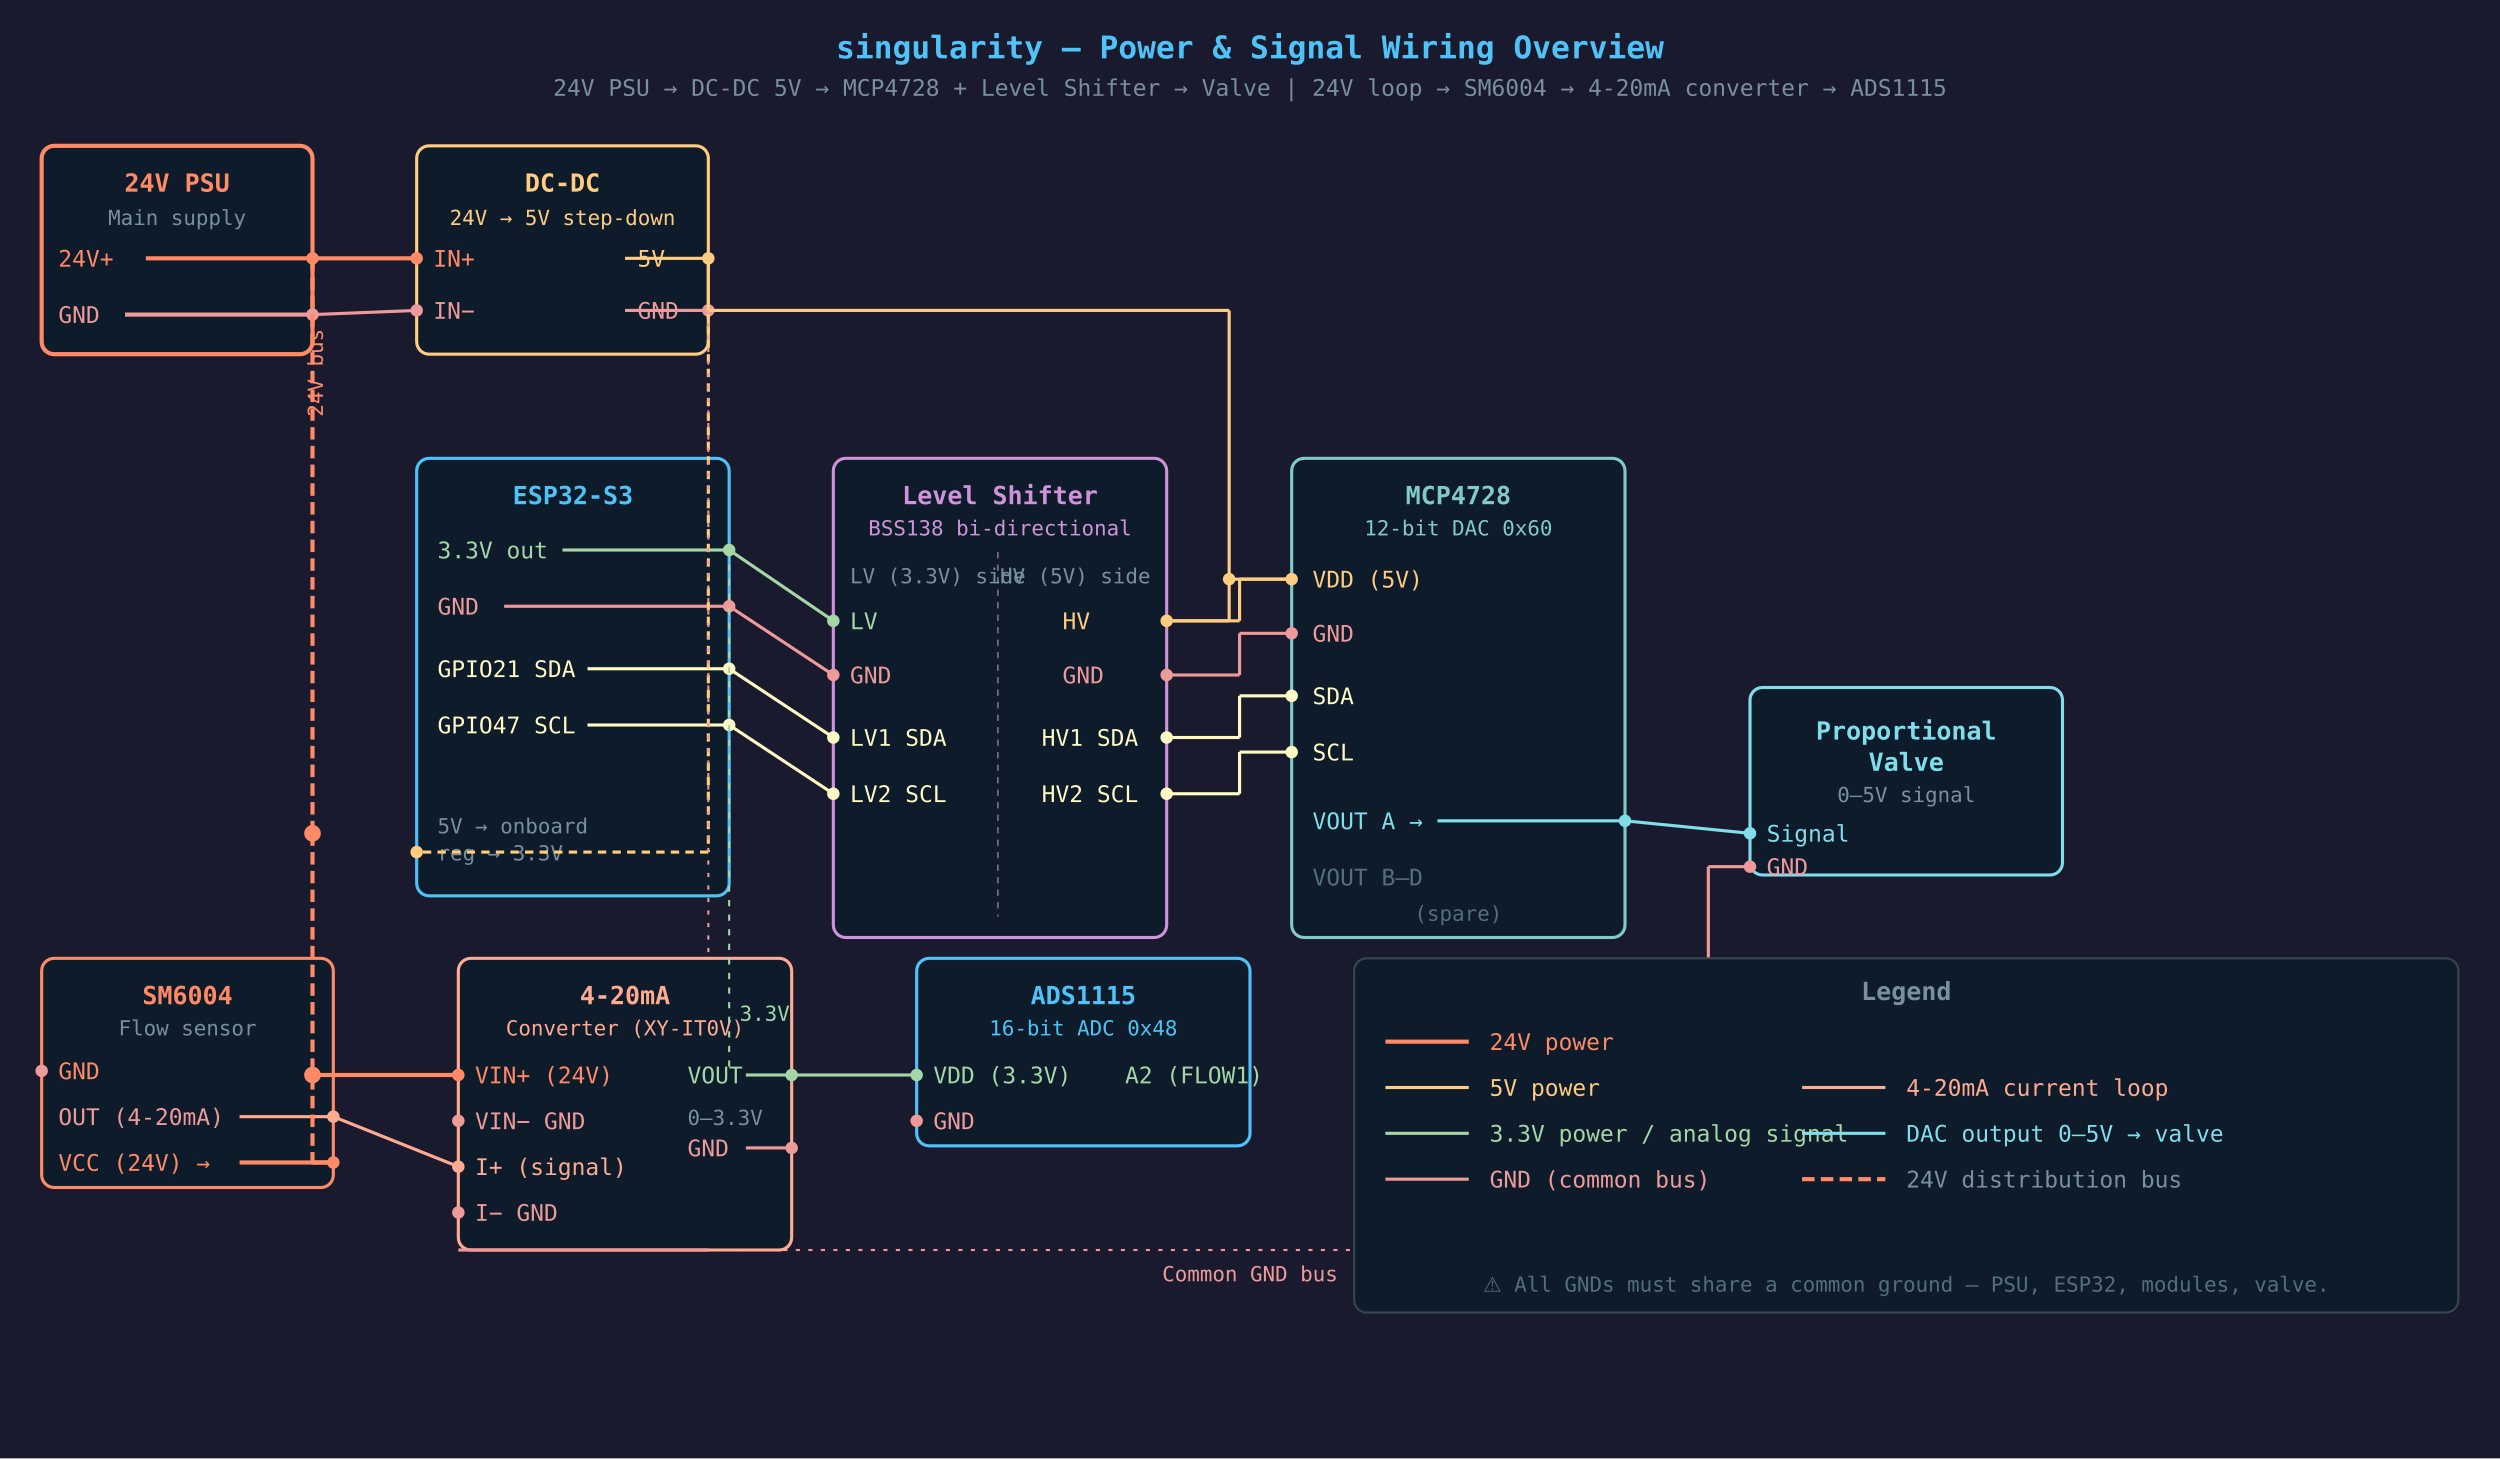
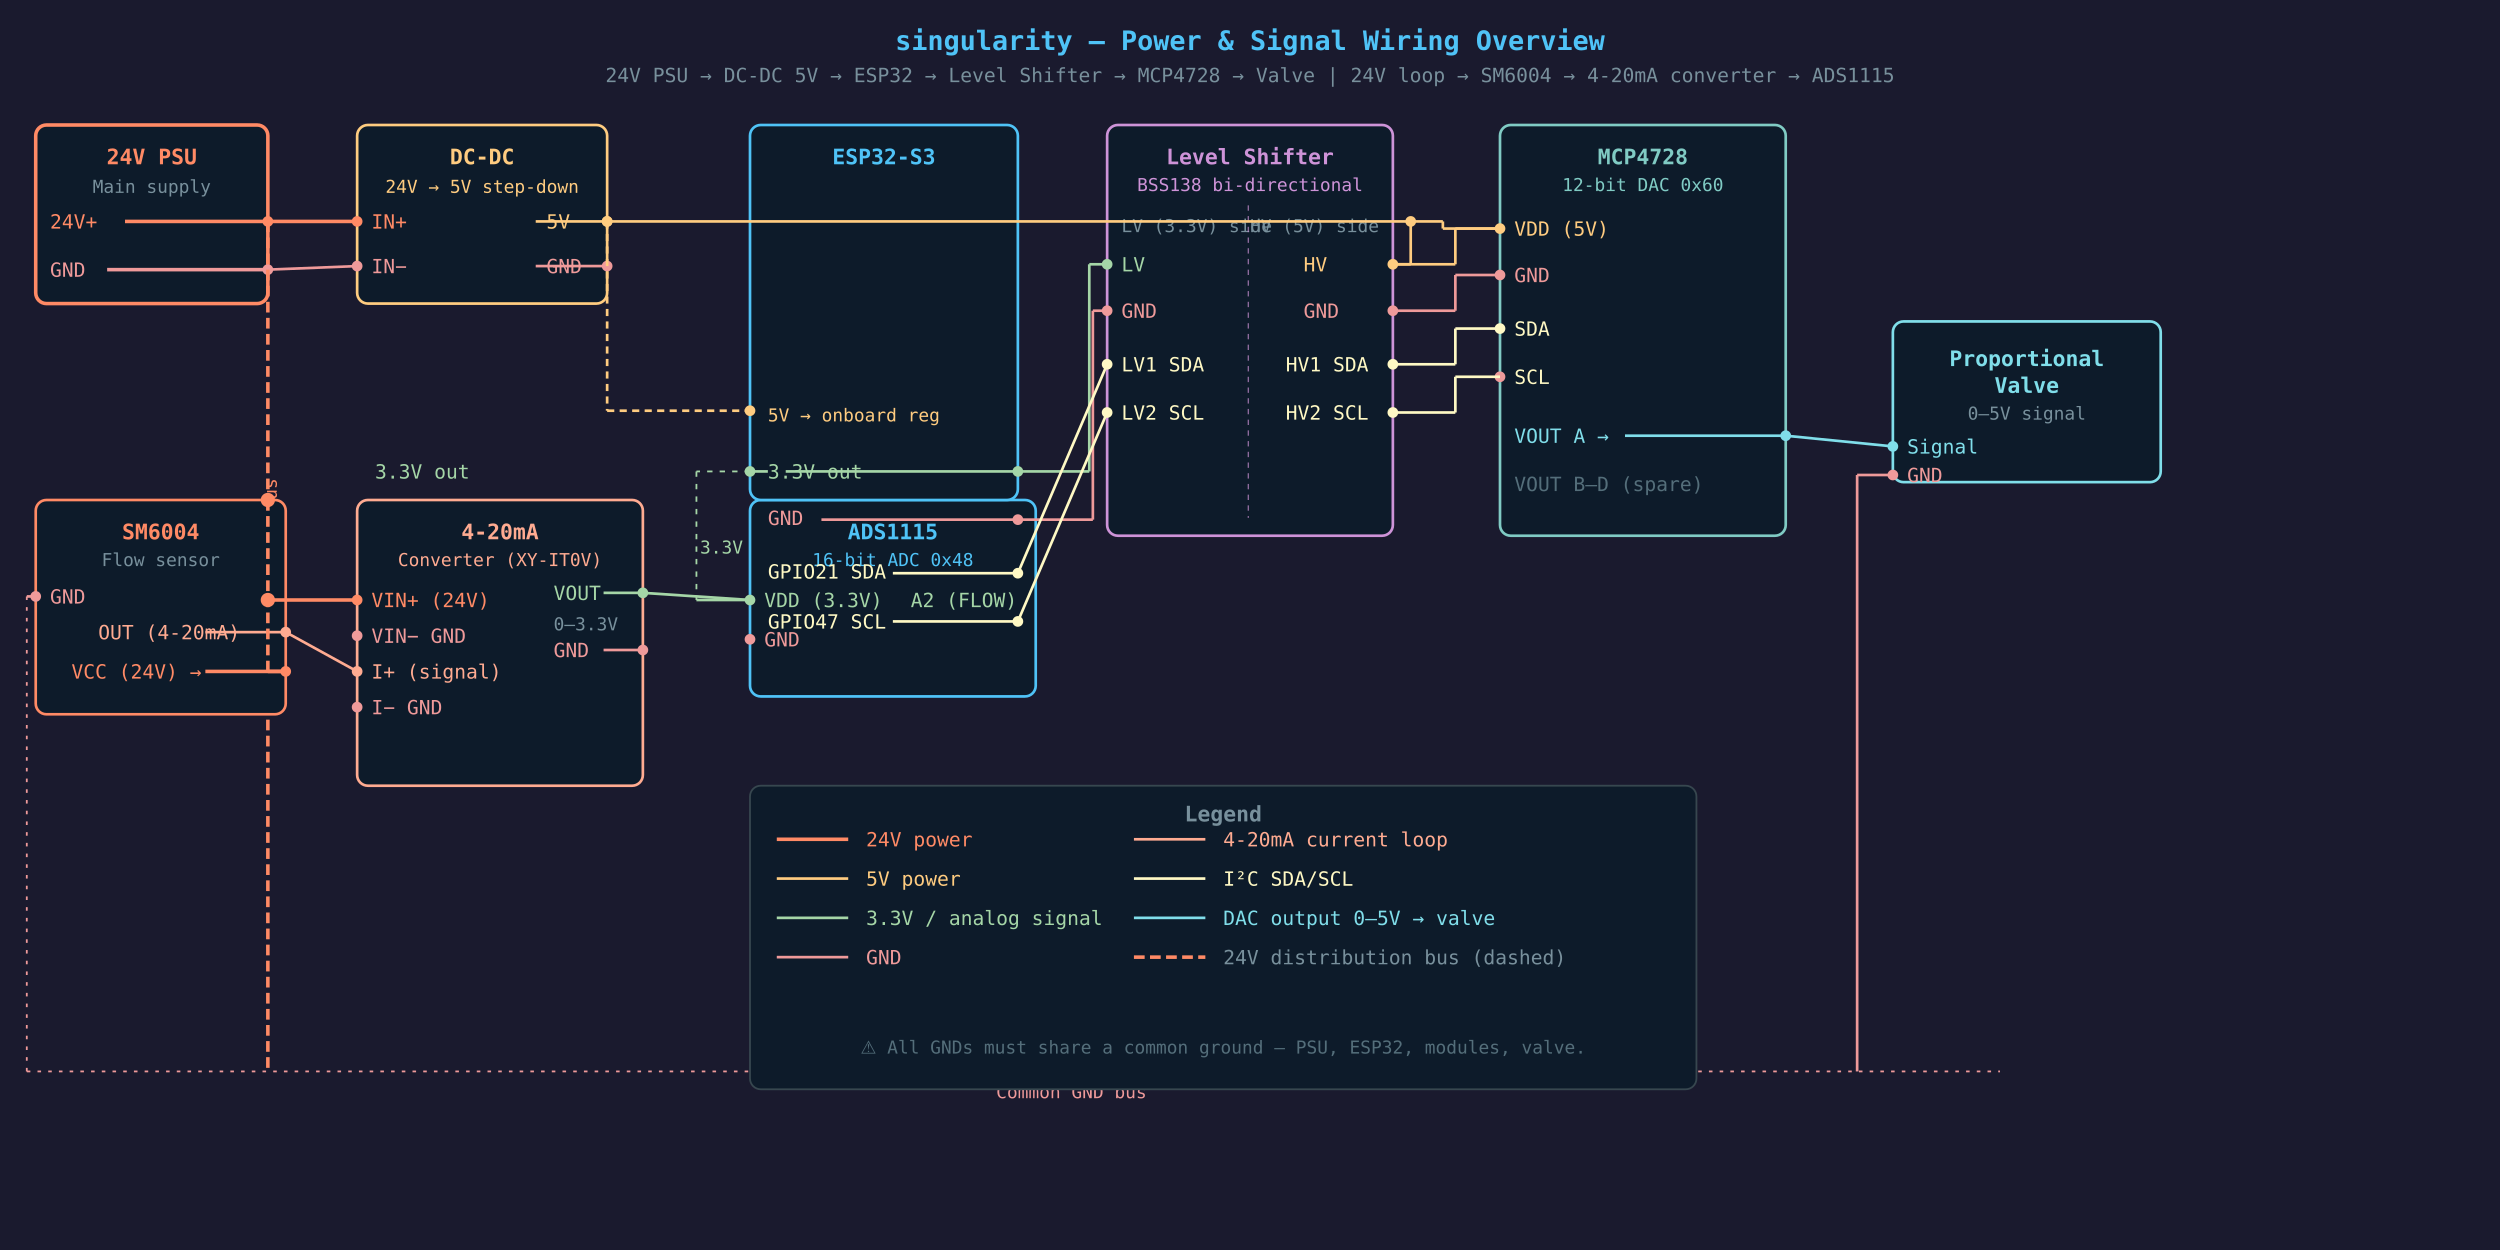
- <svg xmlns="http://www.w3.org/2000/svg" viewBox="0 0 1200 700" width="1200" height="700" font-family="monospace" font-size="12">
-   <rect width="1200" height="700" fill="#1a1a2e" />
-   <text x="600" y="28" text-anchor="middle" fill="#4fc3f7" font-size="15" font-weight="bold">singularity — Power &amp; Signal Wiring Overview</text>
-   <text x="600" y="46" text-anchor="middle" fill="#78909c" font-size="11">24V PSU → DC-DC 5V → MCP4728 + Level Shifter → Valve    |    24V loop → SM6004 → 4-20mA converter → ADS1115</text>
+ <svg xmlns="http://www.w3.org/2000/svg" viewBox="0 0 1400 700" width="1400" height="700" font-family="monospace" font-size="12">
+   <rect width="1400" height="700" fill="#1a1a2e" />
+   <text x="700" y="28" text-anchor="middle" fill="#4fc3f7" font-size="15" font-weight="bold">singularity — Power &amp; Signal Wiring Overview</text>
+   <text x="700" y="46" text-anchor="middle" fill="#78909c" font-size="11">24V PSU → DC-DC 5V → ESP32 → Level Shifter → MCP4728 → Valve    |    24V loop → SM6004 → 4-20mA converter → ADS1115</text>
  <rect x="20" y="70" width="130" height="100" rx="6" fill="#0d1b2a" stroke="#ff8a65" stroke-width="2" />
  <text x="85" y="92" text-anchor="middle" fill="#ff8a65" font-size="12" font-weight="bold">24V PSU</text>
  <text x="85" y="108" text-anchor="middle" fill="#78909c" font-size="10">Main supply</text>
  <text x="28" y="128" fill="#ff8a65" font-size="11">24V+</text>
  <circle cx="150" cy="124" r="3" fill="#ff8a65" />
  <line x1="70" y1="124" x2="150" y2="124" stroke="#ff8a65" stroke-width="2" />
  <text x="28" y="155" fill="#ef9a9a" font-size="11">GND</text>
  <circle cx="150" cy="151" r="3" fill="#ef9a9a" />
  <line x1="60" y1="151" x2="150" y2="151" stroke="#ef9a9a" stroke-width="2" />
  <rect x="200" y="70" width="140" height="100" rx="6" fill="#0d1b2a" stroke="#ffcc80" stroke-width="1.5" />
  <text x="270" y="92" text-anchor="middle" fill="#ffcc80" font-size="12" font-weight="bold">DC-DC</text>
  <text x="270" y="108" text-anchor="middle" fill="#ffcc80" font-size="10">24V → 5V step-down</text>
  <text x="208" y="128" fill="#ff8a65" font-size="11">IN+</text>
  <circle cx="200" cy="124" r="3" fill="#ff8a65" />
  <text x="208" y="153" fill="#ef9a9a" font-size="11">IN−</text>
  <circle cx="200" cy="149" r="3" fill="#ef9a9a" />
  <text x="306" y="128" fill="#ffcc80" font-size="11">5V</text>
  <circle cx="340" cy="124" r="3" fill="#ffcc80" />
  <line x1="300" y1="124" x2="340" y2="124" stroke="#ffcc80" stroke-width="1.5" />
  <text x="306" y="153" fill="#ef9a9a" font-size="11">GND</text>
  <circle cx="340" cy="149" r="3" fill="#ef9a9a" />
  <line x1="300" y1="149" x2="340" y2="149" stroke="#ef9a9a" stroke-width="1.5" />
  <line x1="150" y1="124" x2="200" y2="124" stroke="#ff8a65" stroke-width="2" />
  <line x1="150" y1="151" x2="200" y2="149" stroke="#ef9a9a" stroke-width="1.5" />
-   <line x1="150" y1="124" x2="150" y2="400" stroke="#ff8a65" stroke-width="2" stroke-dasharray="6,3" />
-   <text x="155" y="200" fill="#ff8a65" font-size="10" transform="rotate(-90,155,200)">24V bus</text>
-   <rect x="200" y="220" width="150" height="210" rx="6" fill="#0d1b2a" stroke="#4fc3f7" stroke-width="1.5" />
-   <text x="275" y="242" text-anchor="middle" fill="#4fc3f7" font-size="12" font-weight="bold">ESP32-S3</text>
+   <line x1="150" y1="124" x2="150" y2="600" stroke="#ff8a65" stroke-width="2" stroke-dasharray="6,3" />
+   <text x="155" y="310" fill="#ff8a65" font-size="10" transform="rotate(-90,155,310)">24V bus</text>
+   <rect x="20" y="280" width="140" height="120" rx="6" fill="#0d1b2a" stroke="#ff8a65" stroke-width="1.5" />
+   <text x="90" y="302" text-anchor="middle" fill="#ff8a65" font-size="12" font-weight="bold">SM6004</text>
+   <text x="90" y="317" text-anchor="middle" fill="#78909c" font-size="10">Flow sensor</text>
+   <text x="28" y="338" fill="#ef9a9a" font-size="11">GND</text>
+   <circle cx="20" cy="334" r="3" fill="#ef9a9a" />
+   <text x="55" y="358" fill="#ffab91" font-size="11">OUT (4-20mA)</text>
+   <circle cx="160" cy="354" r="3" fill="#ffab91" />
+   <line x1="115" y1="354" x2="160" y2="354" stroke="#ffab91" stroke-width="1.5" />
+   <text x="40" y="380" fill="#ff8a65" font-size="11">VCC (24V) →</text>
+   <circle cx="160" cy="376" r="3" fill="#ff8a65" />
+   <line x1="115" y1="376" x2="160" y2="376" stroke="#ff8a65" stroke-width="2" />
+   <line x1="150" y1="280" x2="150" y2="376" stroke="#ff8a65" stroke-width="2" stroke-dasharray="6,3" />
+   <line x1="150" y1="376" x2="160" y2="376" stroke="#ff8a65" stroke-width="2" />
+   <circle cx="150" cy="280" r="4" fill="#ff8a65" />
+   <rect x="200" y="280" width="160" height="160" rx="6" fill="#0d1b2a" stroke="#ffab91" stroke-width="1.5" />
+   <text x="280" y="302" text-anchor="middle" fill="#ffab91" font-size="12" font-weight="bold">4-20mA</text>
+   <text x="280" y="317" text-anchor="middle" fill="#ffab91" font-size="10">Converter (XY-IT0V)</text>
+   <text x="208" y="340" fill="#ff8a65" font-size="11">VIN+ (24V)</text>
+   <circle cx="200" cy="336" r="3" fill="#ff8a65" />
+   <text x="208" y="360" fill="#ef9a9a" font-size="11">VIN− GND</text>
+   <circle cx="200" cy="356" r="3" fill="#ef9a9a" />
+   <text x="208" y="380" fill="#ffab91" font-size="11">I+ (signal)</text>
+   <circle cx="200" cy="376" r="3" fill="#ffab91" />
+   <text x="208" y="400" fill="#ef9a9a" font-size="11">I− GND</text>
+   <circle cx="200" cy="396" r="3" fill="#ef9a9a" />
+   <text x="310" y="336" fill="#a5d6a7" font-size="11">VOUT</text>
+   <circle cx="360" cy="332" r="3" fill="#a5d6a7" />
+   <line x1="338" y1="332" x2="360" y2="332" stroke="#a5d6a7" stroke-width="1.5" />
+   <text x="310" y="353" fill="#78909c" font-size="10">0–3.3V</text>
+   <text x="310" y="368" fill="#ef9a9a" font-size="11">GND</text>
+   <circle cx="360" cy="364" r="3" fill="#ef9a9a" />
+   <line x1="338" y1="364" x2="360" y2="364" stroke="#ef9a9a" stroke-width="1.5" />
+   <line x1="160" y1="354" x2="200" y2="376" stroke="#ffab91" stroke-width="1.5" />
+   <line x1="150" y1="336" x2="200" y2="336" stroke="#ff8a65" stroke-width="2" />
+   <circle cx="150" cy="336" r="4" fill="#ff8a65" />
+   <line x1="20" y1="334" x2="15" y2="334" stroke="#ef9a9a" stroke-width="1.5" />
+   <line x1="15" y1="334" x2="15" y2="600" stroke="#ef9a9a" stroke-width="1" stroke-dasharray="2,4" />
+   <rect x="420" y="280" width="160" height="110" rx="6" fill="#0d1b2a" stroke="#4fc3f7" stroke-width="1.5" />
+   <text x="500" y="302" text-anchor="middle" fill="#4fc3f7" font-size="12" font-weight="bold">ADS1115</text>
+   <text x="500" y="317" text-anchor="middle" fill="#4fc3f7" font-size="10">16-bit ADC  0x48</text>
+   <text x="428" y="340" fill="#a5d6a7" font-size="11">VDD (3.3V)</text>
+   <circle cx="420" cy="336" r="3" fill="#a5d6a7" />
+   <text x="428" y="362" fill="#ef9a9a" font-size="11">GND</text>
+   <circle cx="420" cy="358" r="3" fill="#ef9a9a" />
+   <text x="510" y="340" fill="#a5d6a7" font-size="11">A2 (FLOW)</text>
+   <line x1="360" y1="332" x2="420" y2="336" stroke="#a5d6a7" stroke-width="1.5" />
+   <rect x="420" y="70" width="150" height="210" rx="6" fill="#0d1b2a" stroke="#4fc3f7" stroke-width="1.5" />
+   <text x="495" y="92" text-anchor="middle" fill="#4fc3f7" font-size="12" font-weight="bold">ESP32-S3</text>
  <text x="210" y="268" fill="#a5d6a7" font-size="11">3.3V out</text>
-   <circle cx="350" cy="264" r="3" fill="#a5d6a7" />
-   <line x1="270" y1="264" x2="350" y2="264" stroke="#a5d6a7" stroke-width="1.5" />
-   <text x="210" y="295" fill="#ef9a9a" font-size="11">GND</text>
-   <circle cx="350" cy="291" r="3" fill="#ef9a9a" />
-   <line x1="242" y1="291" x2="350" y2="291" stroke="#ef9a9a" stroke-width="1.5" />
-   <text x="210" y="325" fill="#fff9c4" font-size="11">GPIO21 SDA</text>
-   <circle cx="350" cy="321" r="3" fill="#fff9c4" />
-   <line x1="282" y1="321" x2="350" y2="321" stroke="#fff9c4" stroke-width="1.5" />
-   <text x="210" y="352" fill="#fff9c4" font-size="11">GPIO47 SCL</text>
-   <circle cx="350" cy="348" r="3" fill="#fff9c4" />
-   <line x1="282" y1="348" x2="350" y2="348" stroke="#fff9c4" stroke-width="1.5" />
-   <text x="210" y="400" fill="#78909c" font-size="10">5V → onboard</text>
-   <text x="210" y="413" fill="#78909c" font-size="10">reg → 3.3V</text>
-   <circle cx="200" cy="409" r="3" fill="#ffcc80" />
-   <line x1="340" y1="149" x2="340" y2="409" stroke="#ffcc80" stroke-width="1.5" stroke-dasharray="4,3" />
-   <line x1="340" y1="409" x2="200" y2="409" stroke="#ffcc80" stroke-width="1.5" stroke-dasharray="4,3" />
-   <rect x="400" y="220" width="160" height="230" rx="6" fill="#0d1b2a" stroke="#ce93d8" stroke-width="1.5" />
-   <text x="480" y="242" text-anchor="middle" fill="#ce93d8" font-size="12" font-weight="bold">Level Shifter</text>
-   <text x="480" y="257" text-anchor="middle" fill="#ce93d8" font-size="10">BSS138 bi-directional</text>
-   <text x="408" y="280" fill="#78909c" font-size="10">LV (3.3V) side</text>
-   <text x="480" y="280" fill="#78909c" font-size="10">HV (5V) side</text>
-   <text x="408" y="302" fill="#a5d6a7" font-size="11">LV</text>
-   <circle cx="400" cy="298" r="3" fill="#a5d6a7" />
-   <text x="510" y="302" fill="#ffcc80" font-size="11">HV</text>
-   <circle cx="560" cy="298" r="3" fill="#ffcc80" />
-   <text x="408" y="328" fill="#ef9a9a" font-size="11">GND</text>
-   <circle cx="400" cy="324" r="3" fill="#ef9a9a" />
-   <text x="510" y="328" fill="#ef9a9a" font-size="11">GND</text>
-   <circle cx="560" cy="324" r="3" fill="#ef9a9a" />
-   <text x="408" y="358" fill="#fff9c4" font-size="11">LV1 SDA</text>
-   <circle cx="400" cy="354" r="3" fill="#fff9c4" />
-   <text x="500" y="358" fill="#fff9c4" font-size="11">HV1 SDA</text>
-   <circle cx="560" cy="354" r="3" fill="#fff9c4" />
-   <text x="408" y="385" fill="#fff9c4" font-size="11">LV2 SCL</text>
-   <circle cx="400" cy="381" r="3" fill="#fff9c4" />
-   <text x="500" y="385" fill="#fff9c4" font-size="11">HV2 SCL</text>
-   <circle cx="560" cy="381" r="3" fill="#fff9c4" />
-   <line x1="479" y1="265" x2="479" y2="440" stroke="#ce93d8" stroke-width="0.5" stroke-dasharray="3,3" />
-   <line x1="350" y1="264" x2="400" y2="298" stroke="#a5d6a7" stroke-width="1.5" />
-   <line x1="350" y1="291" x2="400" y2="324" stroke="#ef9a9a" stroke-width="1.5" />
-   <line x1="350" y1="321" x2="400" y2="354" stroke="#fff9c4" stroke-width="1.5" />
-   <line x1="350" y1="348" x2="400" y2="381" stroke="#fff9c4" stroke-width="1.5" />
-   <rect x="620" y="220" width="160" height="230" rx="6" fill="#0d1b2a" stroke="#80cbc4" stroke-width="1.5" />
-   <text x="700" y="242" text-anchor="middle" fill="#80cbc4" font-size="12" font-weight="bold">MCP4728</text>
-   <text x="700" y="257" text-anchor="middle" fill="#80cbc4" font-size="10">12-bit DAC  0x60</text>
-   <text x="630" y="282" fill="#ffcc80" font-size="11">VDD (5V)</text>
-   <circle cx="620" cy="278" r="3" fill="#ffcc80" />
-   <text x="630" y="308" fill="#ef9a9a" font-size="11">GND</text>
-   <circle cx="620" cy="304" r="3" fill="#ef9a9a" />
-   <text x="630" y="338" fill="#fff9c4" font-size="11">SDA</text>
-   <circle cx="620" cy="334" r="3" fill="#fff9c4" />
-   <text x="630" y="365" fill="#fff9c4" font-size="11">SCL</text>
-   <circle cx="620" cy="361" r="3" fill="#fff9c4" />
-   <text x="630" y="398" fill="#80deea" font-size="11">VOUT A →</text>
-   <circle cx="780" cy="394" r="3" fill="#80deea" />
-   <line x1="690" y1="394" x2="780" y2="394" stroke="#80deea" stroke-width="1.5" />
-   <text x="630" y="425" fill="#546e7a" font-size="11">VOUT B–D</text>
-   <text x="700" y="442" text-anchor="middle" fill="#546e7a" font-size="10">(spare)</text>
-   <line x1="560" y1="298" x2="595" y2="298" stroke="#ffcc80" stroke-width="1.5" />
-   <line x1="595" y1="298" x2="595" y2="278" stroke="#ffcc80" stroke-width="1.5" />
-   <line x1="595" y1="278" x2="620" y2="278" stroke="#ffcc80" stroke-width="1.5" />
-   <line x1="560" y1="324" x2="595" y2="324" stroke="#ef9a9a" stroke-width="1.5" />
-   <line x1="595" y1="324" x2="595" y2="304" stroke="#ef9a9a" stroke-width="1.5" />
-   <line x1="595" y1="304" x2="620" y2="304" stroke="#ef9a9a" stroke-width="1.5" />
-   <line x1="560" y1="354" x2="595" y2="354" stroke="#fff9c4" stroke-width="1.5" />
-   <line x1="595" y1="354" x2="595" y2="334" stroke="#fff9c4" stroke-width="1.5" />
-   <line x1="595" y1="334" x2="620" y2="334" stroke="#fff9c4" stroke-width="1.5" />
-   <line x1="560" y1="381" x2="595" y2="381" stroke="#fff9c4" stroke-width="1.5" />
-   <line x1="595" y1="381" x2="595" y2="361" stroke="#fff9c4" stroke-width="1.5" />
-   <line x1="595" y1="361" x2="620" y2="361" stroke="#fff9c4" stroke-width="1.5" />
-   <rect x="840" y="330" width="150" height="90" rx="6" fill="#0d1b2a" stroke="#80deea" stroke-width="1.5" />
-   <text x="915" y="355" text-anchor="middle" fill="#80deea" font-size="12" font-weight="bold">Proportional</text>
-   <text x="915" y="370" text-anchor="middle" fill="#80deea" font-size="12" font-weight="bold">Valve</text>
-   <text x="915" y="385" text-anchor="middle" fill="#78909c" font-size="10">0–5V signal</text>
-   <text x="848" y="404" fill="#80deea" font-size="11">Signal</text>
-   <circle cx="840" cy="400" r="3" fill="#80deea" />
-   <text x="848" y="420" fill="#ef9a9a" font-size="11">GND</text>
-   <circle cx="840" cy="416" r="3" fill="#ef9a9a" />
-   <line x1="780" y1="394" x2="840" y2="400" stroke="#80deea" stroke-width="1.5" />
-   <line x1="340" y1="124" x2="340" y2="149" stroke="#ffcc80" stroke-width="1.5" />
-   <line x1="590" y1="149" x2="590" y2="278" stroke="#ffcc80" stroke-width="1.5" />
-   <line x1="340" y1="149" x2="590" y2="149" stroke="#ffcc80" stroke-width="1.5" />
-   <line x1="590" y1="278" x2="620" y2="278" stroke="#ffcc80" stroke-width="1.5" />
-   <line x1="590" y1="298" x2="560" y2="298" stroke="#ffcc80" stroke-width="1.5" />
-   <circle cx="590" cy="278" r="3" fill="#ffcc80" />
-   <line x1="590" y1="278" x2="590" y2="298" stroke="#ffcc80" stroke-width="1.5" />
-   <line x1="340" y1="149" x2="340" y2="600" stroke="#ef9a9a" stroke-width="1" stroke-dasharray="2,4" />
-   <line x1="340" y1="600" x2="900" y2="600" stroke="#ef9a9a" stroke-width="1" stroke-dasharray="2,4" />
+   <circle cx="420" cy="264" r="3" fill="#a5d6a7" />
+   <line x1="430" y1="264" x2="420" y2="264" stroke="#a5d6a7" stroke-width="1.5" />
+   <text x="430" y="268" fill="#a5d6a7" font-size="11">3.3V out</text>
+   <circle cx="570" cy="264" r="3" fill="#a5d6a7" />
+   <line x1="440" y1="264" x2="570" y2="264" stroke="#a5d6a7" stroke-width="1.5" />
+   <text x="430" y="294" fill="#ef9a9a" font-size="11">GND</text>
+   <circle cx="570" cy="291" r="3" fill="#ef9a9a" />
+   <line x1="460" y1="291" x2="570" y2="291" stroke="#ef9a9a" stroke-width="1.5" />
+   <text x="430" y="324" fill="#fff9c4" font-size="11">GPIO21 SDA</text>
+   <circle cx="570" cy="321" r="3" fill="#fff9c4" />
+   <line x1="500" y1="321" x2="570" y2="321" stroke="#fff9c4" stroke-width="1.5" />
+   <text x="430" y="352" fill="#fff9c4" font-size="11">GPIO47 SCL</text>
+   <circle cx="570" cy="348" r="3" fill="#fff9c4" />
+   <line x1="500" y1="348" x2="570" y2="348" stroke="#fff9c4" stroke-width="1.5" />
+   <text x="430" y="236" fill="#ffcc80" font-size="10">5V → onboard reg</text>
+   <circle cx="420" cy="230" r="3" fill="#ffcc80" />
+   <line x1="340" y1="124" x2="340" y2="230" stroke="#ffcc80" stroke-width="1.5" stroke-dasharray="4,3" />
+   <line x1="340" y1="230" x2="420" y2="230" stroke="#ffcc80" stroke-width="1.5" stroke-dasharray="4,3" />
+   <line x1="420" y1="264" x2="390" y2="264" stroke="#a5d6a7" stroke-width="1" stroke-dasharray="3,4" />
+   <line x1="390" y1="264" x2="390" y2="336" stroke="#a5d6a7" stroke-width="1" stroke-dasharray="3,4" />
+   <line x1="390" y1="336" x2="420" y2="336" stroke="#a5d6a7" stroke-width="1.5" />
+   <text x="392" y="310" fill="#a5d6a7" font-size="10">3.3V</text>
+   <rect x="620" y="70" width="160" height="230" rx="6" fill="#0d1b2a" stroke="#ce93d8" stroke-width="1.5" />
+   <text x="700" y="92" text-anchor="middle" fill="#ce93d8" font-size="12" font-weight="bold">Level Shifter</text>
+   <text x="700" y="107" text-anchor="middle" fill="#ce93d8" font-size="10">BSS138 bi-directional</text>
+   <text x="628" y="130" fill="#78909c" font-size="10">LV (3.3V) side</text>
+   <text x="700" y="130" fill="#78909c" font-size="10">HV (5V) side</text>
+   <text x="628" y="152" fill="#a5d6a7" font-size="11">LV</text>
+   <circle cx="620" cy="148" r="3" fill="#a5d6a7" />
+   <text x="730" y="152" fill="#ffcc80" font-size="11">HV</text>
+   <circle cx="780" cy="148" r="3" fill="#ffcc80" />
+   <text x="628" y="178" fill="#ef9a9a" font-size="11">GND</text>
+   <circle cx="620" cy="174" r="3" fill="#ef9a9a" />
+   <text x="730" y="178" fill="#ef9a9a" font-size="11">GND</text>
+   <circle cx="780" cy="174" r="3" fill="#ef9a9a" />
+   <text x="628" y="208" fill="#fff9c4" font-size="11">LV1 SDA</text>
+   <circle cx="620" cy="204" r="3" fill="#fff9c4" />
+   <text x="720" y="208" fill="#fff9c4" font-size="11">HV1 SDA</text>
+   <circle cx="780" cy="204" r="3" fill="#fff9c4" />
+   <text x="628" y="235" fill="#fff9c4" font-size="11">LV2 SCL</text>
+   <circle cx="620" cy="231" r="3" fill="#fff9c4" />
+   <text x="720" y="235" fill="#fff9c4" font-size="11">HV2 SCL</text>
+   <circle cx="780" cy="231" r="3" fill="#fff9c4" />
+   <line x1="699" y1="115" x2="699" y2="290" stroke="#ce93d8" stroke-width="0.5" stroke-dasharray="3,3" />
+   <line x1="570" y1="264" x2="610" y2="264" stroke="#a5d6a7" stroke-width="1.5" />
+   <line x1="610" y1="264" x2="610" y2="148" stroke="#a5d6a7" stroke-width="1.5" />
+   <line x1="610" y1="148" x2="620" y2="148" stroke="#a5d6a7" stroke-width="1.5" />
+   <line x1="570" y1="291" x2="612" y2="291" stroke="#ef9a9a" stroke-width="1.5" />
+   <line x1="612" y1="291" x2="612" y2="174" stroke="#ef9a9a" stroke-width="1.5" />
+   <line x1="612" y1="174" x2="620" y2="174" stroke="#ef9a9a" stroke-width="1.5" />
+   <line x1="570" y1="321" x2="620" y2="204" stroke="#fff9c4" stroke-width="1.5" />
+   <line x1="570" y1="348" x2="620" y2="231" stroke="#fff9c4" stroke-width="1.5" />
+   <rect x="840" y="70" width="160" height="230" rx="6" fill="#0d1b2a" stroke="#80cbc4" stroke-width="1.5" />
+   <text x="920" y="92" text-anchor="middle" fill="#80cbc4" font-size="12" font-weight="bold">MCP4728</text>
+   <text x="920" y="107" text-anchor="middle" fill="#80cbc4" font-size="10">12-bit DAC  0x60</text>
+   <text x="848" y="132" fill="#ffcc80" font-size="11">VDD (5V)</text>
+   <circle cx="840" cy="128" r="3" fill="#ffcc80" />
+   <text x="848" y="158" fill="#ef9a9a" font-size="11">GND</text>
+   <circle cx="840" cy="154" r="3" fill="#ef9a9a" />
+   <text x="848" y="188" fill="#fff9c4" font-size="11">SDA</text>
+   <circle cx="840" cy="184" r="3" fill="#fff9c4" />
+   <text x="848" y="215" fill="#fff9c4" font-size="11">SCL</text>
+   <circle cx="840" cy="211" r="3" fill="#ef9a9a" />
+   <text x="848" y="248" fill="#80deea" font-size="11">VOUT A →</text>
+   <circle cx="1000" cy="244" r="3" fill="#80deea" />
+   <line x1="910" y1="244" x2="1000" y2="244" stroke="#80deea" stroke-width="1.5" />
+   <text x="848" y="275" fill="#546e7a" font-size="11">VOUT B–D (spare)</text>
+   <line x1="780" y1="148" x2="815" y2="148" stroke="#ffcc80" stroke-width="1.5" />
+   <line x1="815" y1="148" x2="815" y2="128" stroke="#ffcc80" stroke-width="1.5" />
+   <line x1="815" y1="128" x2="840" y2="128" stroke="#ffcc80" stroke-width="1.5" />
+   <line x1="780" y1="174" x2="815" y2="174" stroke="#ef9a9a" stroke-width="1.5" />
+   <line x1="815" y1="174" x2="815" y2="154" stroke="#ef9a9a" stroke-width="1.5" />
+   <line x1="815" y1="154" x2="840" y2="154" stroke="#ef9a9a" stroke-width="1.5" />
+   <line x1="780" y1="204" x2="815" y2="204" stroke="#fff9c4" stroke-width="1.5" />
+   <line x1="815" y1="204" x2="815" y2="184" stroke="#fff9c4" stroke-width="1.5" />
+   <line x1="815" y1="184" x2="840" y2="184" stroke="#fff9c4" stroke-width="1.5" />
+   <line x1="780" y1="231" x2="815" y2="231" stroke="#fff9c4" stroke-width="1.5" />
+   <line x1="815" y1="231" x2="815" y2="211" stroke="#fff9c4" stroke-width="1.5" />
+   <line x1="815" y1="211" x2="840" y2="211" stroke="#fff9c4" stroke-width="1.5" />
+   <line x1="340" y1="124" x2="808" y2="124" stroke="#ffcc80" stroke-width="1.5" />
+   <circle cx="340" cy="124" r="3" fill="#ffcc80" />
+   <line x1="790" y1="124" x2="790" y2="148" stroke="#ffcc80" stroke-width="1.5" />
+   <line x1="790" y1="148" x2="780" y2="148" stroke="#ffcc80" stroke-width="1.5" />
+   <circle cx="790" cy="124" r="3" fill="#ffcc80" />
+   <line x1="808" y1="124" x2="808" y2="128" stroke="#ffcc80" stroke-width="1.5" />
+   <line x1="808" y1="128" x2="840" y2="128" stroke="#ffcc80" stroke-width="1.5" />
+   <rect x="1060" y="180" width="150" height="90" rx="6" fill="#0d1b2a" stroke="#80deea" stroke-width="1.5" />
+   <text x="1135" y="205" text-anchor="middle" fill="#80deea" font-size="12" font-weight="bold">Proportional</text>
+   <text x="1135" y="220" text-anchor="middle" fill="#80deea" font-size="12" font-weight="bold">Valve</text>
+   <text x="1135" y="235" text-anchor="middle" fill="#78909c" font-size="10">0–5V signal</text>
+   <text x="1068" y="254" fill="#80deea" font-size="11">Signal</text>
+   <circle cx="1060" cy="250" r="3" fill="#80deea" />
+   <text x="1068" y="270" fill="#ef9a9a" font-size="11">GND</text>
+   <circle cx="1060" cy="266" r="3" fill="#ef9a9a" />
+   <line x1="1000" y1="244" x2="1060" y2="250" stroke="#80deea" stroke-width="1.5" />
+   <line x1="15" y1="600" x2="1120" y2="600" stroke="#ef9a9a" stroke-width="1" stroke-dasharray="2,4" />
  <text x="600" y="615" text-anchor="middle" fill="#ef9a9a" font-size="10">Common GND bus</text>
-   <line x1="840" y1="416" x2="820" y2="416" stroke="#ef9a9a" stroke-width="1.5" />
-   <line x1="820" y1="416" x2="820" y2="600" stroke="#ef9a9a" stroke-width="1.5" />
-   <rect x="20" y="460" width="140" height="110" rx="6" fill="#0d1b2a" stroke="#ff8a65" stroke-width="1.5" />
-   <text x="90" y="482" text-anchor="middle" fill="#ff8a65" font-size="12" font-weight="bold">SM6004</text>
-   <text x="90" y="497" text-anchor="middle" fill="#78909c" font-size="10">Flow sensor</text>
-   <text x="28" y="518" fill="#ff8a65" font-size="11">GND</text>
-   <circle cx="20" cy="514" r="3" fill="#ef9a9a" />
-   <text x="28" y="540" fill="#ef9a9a" font-size="11">OUT (4-20mA)</text>
-   <circle cx="160" cy="536" r="3" fill="#ffab91" />
-   <line x1="115" y1="536" x2="160" y2="536" stroke="#ffab91" stroke-width="1.5" />
-   <text x="28" y="562" fill="#ff8a65" font-size="11">VCC (24V) →</text>
-   <circle cx="160" cy="558" r="3" fill="#ff8a65" />
-   <line x1="115" y1="558" x2="160" y2="558" stroke="#ff8a65" stroke-width="2" />
-   <line x1="150" y1="400" x2="150" y2="558" stroke="#ff8a65" stroke-width="2" stroke-dasharray="6,3" />
-   <line x1="150" y1="558" x2="160" y2="558" stroke="#ff8a65" stroke-width="2" />
-   <circle cx="150" cy="400" r="4" fill="#ff8a65" />
-   <rect x="220" y="460" width="160" height="140" rx="6" fill="#0d1b2a" stroke="#ffab91" stroke-width="1.5" />
-   <text x="300" y="482" text-anchor="middle" fill="#ffab91" font-size="12" font-weight="bold">4-20mA</text>
-   <text x="300" y="497" text-anchor="middle" fill="#ffab91" font-size="10">Converter (XY-IT0V)</text>
-   <text x="228" y="520" fill="#ff8a65" font-size="11">VIN+ (24V)</text>
-   <circle cx="220" cy="516" r="3" fill="#ff8a65" />
-   <text x="228" y="542" fill="#ef9a9a" font-size="11">VIN− GND</text>
-   <circle cx="220" cy="538" r="3" fill="#ef9a9a" />
-   <text x="228" y="564" fill="#ffab91" font-size="11">I+ (signal)</text>
-   <circle cx="220" cy="560" r="3" fill="#ffab91" />
-   <text x="228" y="586" fill="#ef9a9a" font-size="11">I− GND</text>
-   <circle cx="220" cy="582" r="3" fill="#ef9a9a" />
-   <text x="330" y="520" fill="#a5d6a7" font-size="11">VOUT</text>
-   <circle cx="380" cy="516" r="3" fill="#a5d6a7" />
-   <line x1="358" y1="516" x2="380" y2="516" stroke="#a5d6a7" stroke-width="1.5" />
-   <text x="330" y="540" fill="#78909c" font-size="10">0–3.3V</text>
-   <text x="330" y="555" fill="#ef9a9a" font-size="11">GND</text>
-   <circle cx="380" cy="551" r="3" fill="#ef9a9a" />
-   <line x1="358" y1="551" x2="380" y2="551" stroke="#ef9a9a" stroke-width="1.5" />
-   <line x1="160" y1="536" x2="220" y2="560" stroke="#ffab91" stroke-width="1.5" />
-   <line x1="150" y1="516" x2="220" y2="516" stroke="#ff8a65" stroke-width="2" />
-   <circle cx="150" cy="516" r="4" fill="#ff8a65" />
-   <line x1="340" y1="600" x2="220" y2="600" stroke="#ef9a9a" stroke-width="1.5" />
-   <rect x="440" y="460" width="160" height="90" rx="6" fill="#0d1b2a" stroke="#4fc3f7" stroke-width="1.5" />
-   <text x="520" y="482" text-anchor="middle" fill="#4fc3f7" font-size="12" font-weight="bold">ADS1115</text>
-   <text x="520" y="497" text-anchor="middle" fill="#4fc3f7" font-size="10">16-bit ADC  0x48</text>
-   <text x="448" y="520" fill="#a5d6a7" font-size="11">VDD (3.3V)</text>
-   <circle cx="440" cy="516" r="3" fill="#a5d6a7" />
-   <text x="448" y="542" fill="#ef9a9a" font-size="11">GND</text>
-   <circle cx="440" cy="538" r="3" fill="#ef9a9a" />
-   <text x="540" y="520" fill="#a5d6a7" font-size="11">A2 (FLOW1)</text>
-   <line x1="380" y1="516" x2="440" y2="516" stroke="#a5d6a7" stroke-width="1.5" />
-   <line x1="350" y1="264" x2="350" y2="516" stroke="#a5d6a7" stroke-width="1" stroke-dasharray="3,4" />
-   <text x="355" y="490" fill="#a5d6a7" font-size="10">3.3V</text>
-   <rect x="650" y="460" width="530" height="170" rx="6" fill="#0d1b2a" stroke="#37474f" stroke-width="1" />
-   <text x="915" y="480" text-anchor="middle" fill="#78909c" font-size="12" font-weight="bold">Legend</text>
-   <line x1="665" y1="500" x2="705" y2="500" stroke="#ff8a65" stroke-width="2" />
-   <text x="715" y="504" fill="#ff8a65" font-size="11">24V power</text>
-   <line x1="665" y1="522" x2="705" y2="522" stroke="#ffcc80" stroke-width="1.5" />
-   <text x="715" y="526" fill="#ffcc80" font-size="11">5V power</text>
-   <line x1="665" y1="544" x2="705" y2="544" stroke="#a5d6a7" stroke-width="1.5" />
-   <text x="715" y="548" fill="#a5d6a7" font-size="11">3.3V power / analog signal</text>
-   <line x1="665" y1="566" x2="705" y2="566" stroke="#ef9a9a" stroke-width="1.5" />
-   <text x="715" y="570" fill="#ef9a9a" font-size="11">GND (common bus)</text>
-   <line x1="865" y1="522" x2="905" y2="522" stroke="#ffab91" stroke-width="1.5" />
-   <text x="915" y="526" fill="#ffab91" font-size="11">4-20mA current loop</text>
-   <line x1="865" y1="544" x2="905" y2="544" stroke="#80deea" stroke-width="1.5" />
-   <text x="915" y="548" fill="#80deea" font-size="11">DAC output 0–5V → valve</text>
-   <line x1="865" y1="566" x2="905" y2="566" stroke="#ff8a65" stroke-width="2" stroke-dasharray="6,3" />
-   <text x="915" y="570" fill="#78909c" font-size="11">24V distribution bus</text>
-   <text x="915" y="620" text-anchor="middle" fill="#546e7a" font-size="10">⚠️  All GNDs must share a common ground — PSU, ESP32, modules, valve.</text>
+   <line x1="1060" y1="266" x2="1040" y2="266" stroke="#ef9a9a" stroke-width="1.5" />
+   <line x1="1040" y1="266" x2="1040" y2="600" stroke="#ef9a9a" stroke-width="1.5" />
+   <rect x="420" y="440" width="530" height="170" rx="6" fill="#0d1b2a" stroke="#37474f" stroke-width="1" />
+   <text x="685" y="460" text-anchor="middle" fill="#78909c" font-size="12" font-weight="bold">Legend</text>
+   <line x1="435" y1="470" x2="475" y2="470" stroke="#ff8a65" stroke-width="2" />
+   <text x="485" y="474" fill="#ff8a65" font-size="11">24V power</text>
+   <line x1="435" y1="492" x2="475" y2="492" stroke="#ffcc80" stroke-width="1.5" />
+   <text x="485" y="496" fill="#ffcc80" font-size="11">5V power</text>
+   <line x1="435" y1="514" x2="475" y2="514" stroke="#a5d6a7" stroke-width="1.5" />
+   <text x="485" y="518" fill="#a5d6a7" font-size="11">3.3V / analog signal</text>
+   <line x1="435" y1="536" x2="475" y2="536" stroke="#ef9a9a" stroke-width="1.5" />
+   <text x="485" y="540" fill="#ef9a9a" font-size="11">GND</text>
+   <line x1="635" y1="470" x2="675" y2="470" stroke="#ffab91" stroke-width="1.5" />
+   <text x="685" y="474" fill="#ffab91" font-size="11">4-20mA current loop</text>
+   <line x1="635" y1="492" x2="675" y2="492" stroke="#fff9c4" stroke-width="1.5" />
+   <text x="685" y="496" fill="#fff9c4" font-size="11">I²C SDA/SCL</text>
+   <line x1="635" y1="514" x2="675" y2="514" stroke="#80deea" stroke-width="1.5" />
+   <text x="685" y="518" fill="#80deea" font-size="11">DAC output 0–5V → valve</text>
+   <line x1="635" y1="536" x2="675" y2="536" stroke="#ff8a65" stroke-width="2" stroke-dasharray="6,3" />
+   <text x="685" y="540" fill="#78909c" font-size="11">24V distribution bus (dashed)</text>
+   <text x="685" y="590" text-anchor="middle" fill="#546e7a" font-size="10">⚠️  All GNDs must share a common ground — PSU, ESP32, modules, valve.</text>
</svg>
